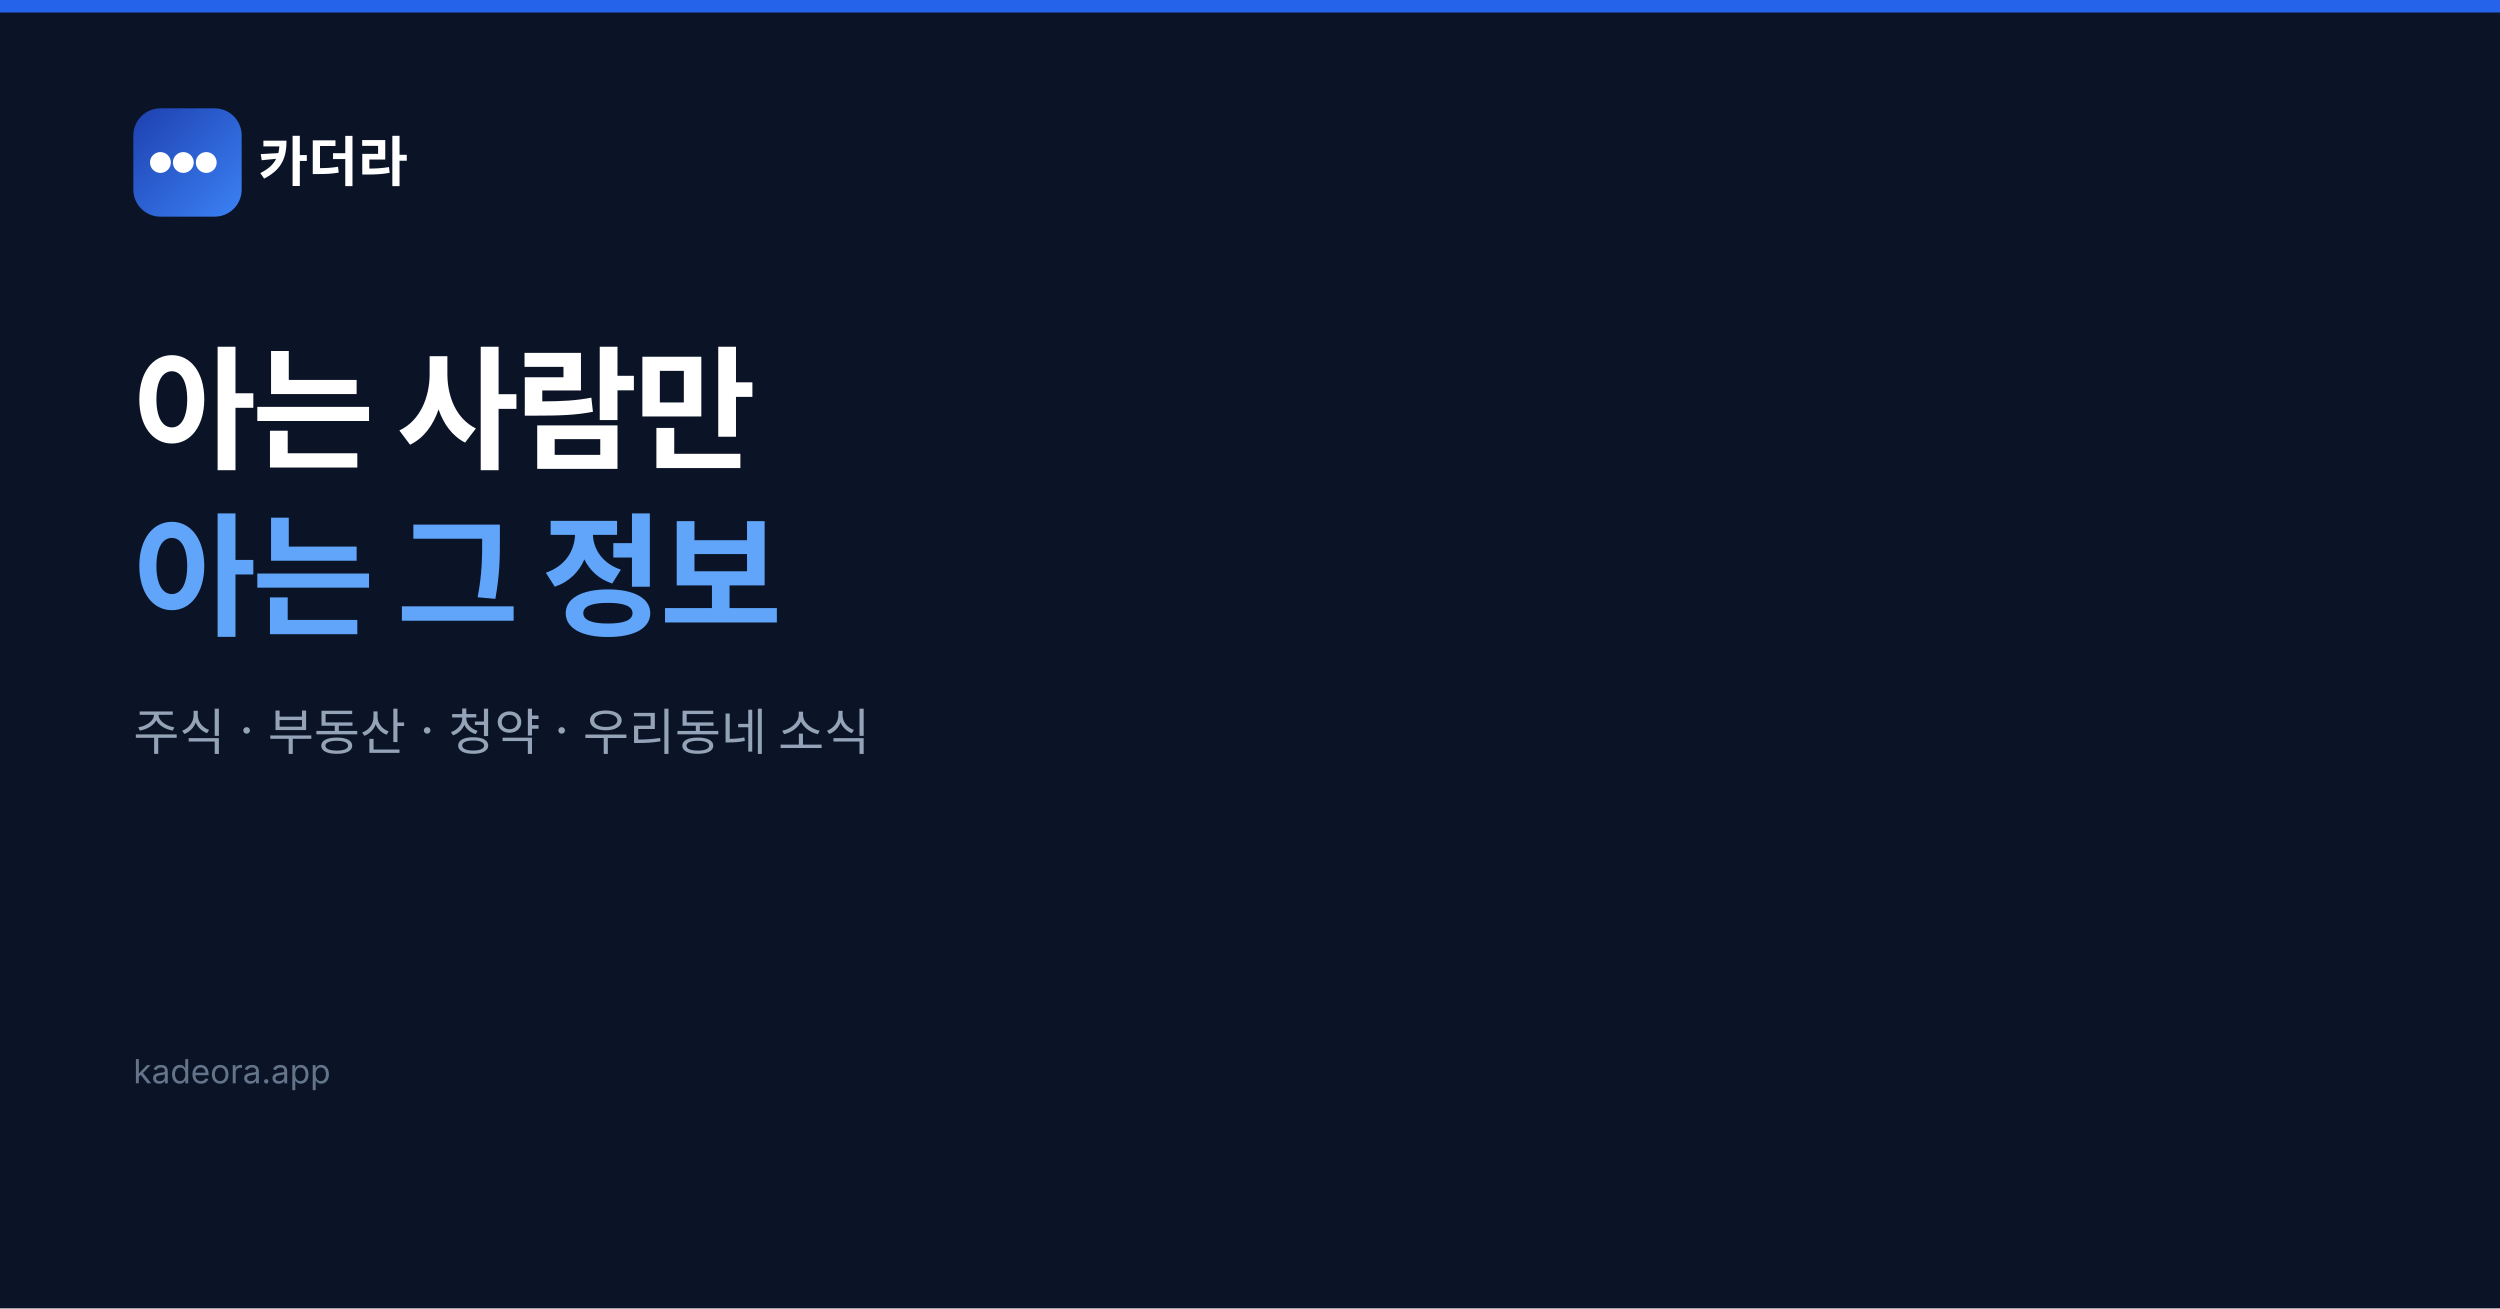
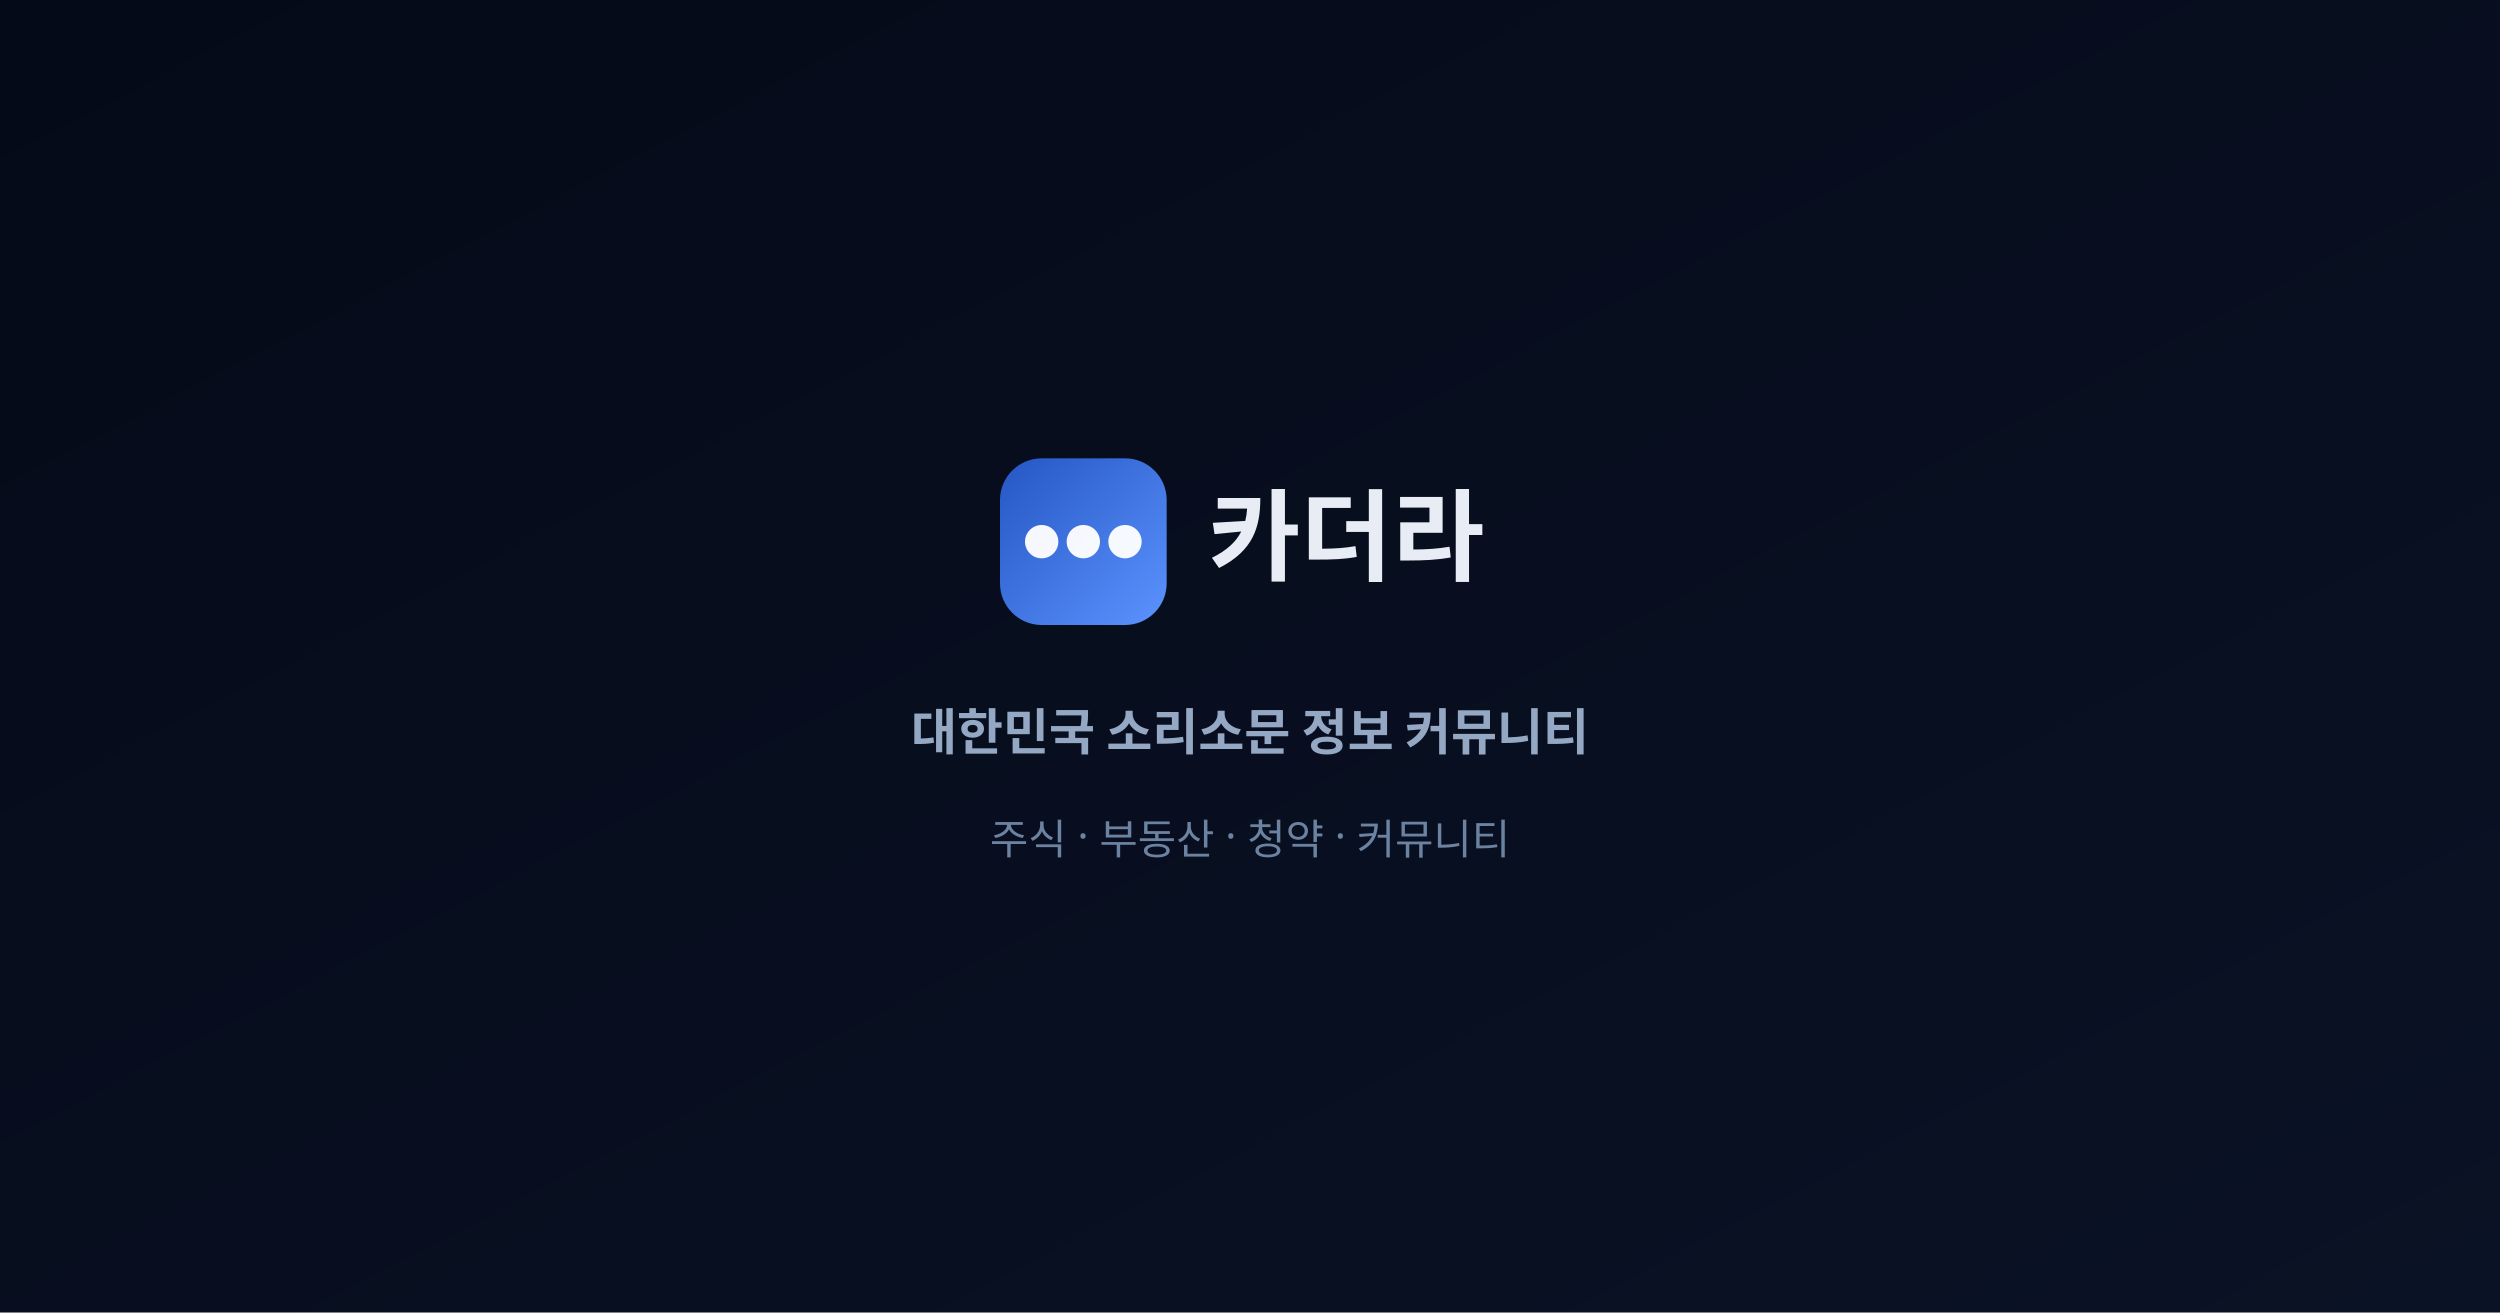
- <svg xmlns="http://www.w3.org/2000/svg" width="1200" height="628" viewBox="0 0 1200 628">
-   <rect width="1200" height="628" fill="#0B1426" />
-   <rect x="0" y="0" width="1200" height="6" fill="#2563EB" />
+ <svg xmlns="http://www.w3.org/2000/svg" width="1200" height="630" viewBox="0 0 1200 630">
  <defs>
-     <linearGradient id="ng" x1="0%" y1="0%" x2="100%" y2="100%">
-       <stop offset="0%" stop-color="#1E40AF" />
-       <stop offset="100%" stop-color="#3B82F6" />
+     <linearGradient id="bg" x1="0%" y1="0%" x2="100%" y2="100%">
+       <stop offset="0%" stop-color="#050A18" />
+       <stop offset="100%" stop-color="#0A1225" />
+     </linearGradient>
+     <linearGradient id="logo" x1="0%" y1="0%" x2="100%" y2="100%">
+       <stop offset="0%" stop-color="#2556C4" />
+       <stop offset="100%" stop-color="#5B93FF" />
    </linearGradient>
  </defs>
-   <rect x="64" y="52" width="52" height="52" rx="13" fill="url(#ng)" />
-   <circle cx="77" cy="78" r="5" fill="white" />
-   <circle cx="88" cy="78" r="5" fill="white" />
-   <circle cx="99" cy="78" r="5" fill="white" />
-   <text x="124" y="87" font-family="'Pretendard Variable', -apple-system, sans-serif" font-size="26" font-weight="700" fill="white">카더라</text>
-   <text x="64" y="220" font-family="'Pretendard Variable', -apple-system, sans-serif" font-size="64" font-weight="700" fill="white" letter-spacing="-2">아는 사람만</text>
-   <text x="64" y="300" font-family="'Pretendard Variable', -apple-system, sans-serif" font-size="64" font-weight="700" fill="#60A5FA" letter-spacing="-2">아는 그 정보</text>
-   <text x="64" y="360" font-family="'Pretendard Variable', -apple-system, sans-serif" font-size="24" fill="#94A3B8">주식 · 부동산 · 청약 · 우리동네 소식</text>
-   <text x="64" y="520" font-family="'Pretendard Variable', -apple-system, sans-serif" font-size="16" fill="#64748B">kadeora.app</text>
+   <rect width="1200" height="630" fill="url(#bg)" />
+   <rect x="480" y="220" width="80" height="80" rx="20" fill="url(#logo)" />
+   <circle cx="500" cy="260" r="8" fill="white" opacity="0.95" />
+   <circle cx="520" cy="260" r="8" fill="white" opacity="0.95" />
+   <circle cx="540" cy="260" r="8" fill="white" opacity="0.95" />
+   <text x="580" y="275" font-family="system-ui" font-weight="900" font-size="48" fill="#E8EDF5">카더라</text>
+   <text x="600" y="360" font-family="system-ui" font-weight="600" font-size="24" fill="#94A8C4" text-anchor="middle">대한민국 소리소문 정보 커뮤니티</text>
+   <text x="600" y="410" font-family="system-ui" font-weight="500" font-size="20" fill="#6B82A0" text-anchor="middle">주식 · 부동산 · 청약 · 커뮤니티</text>
</svg>
